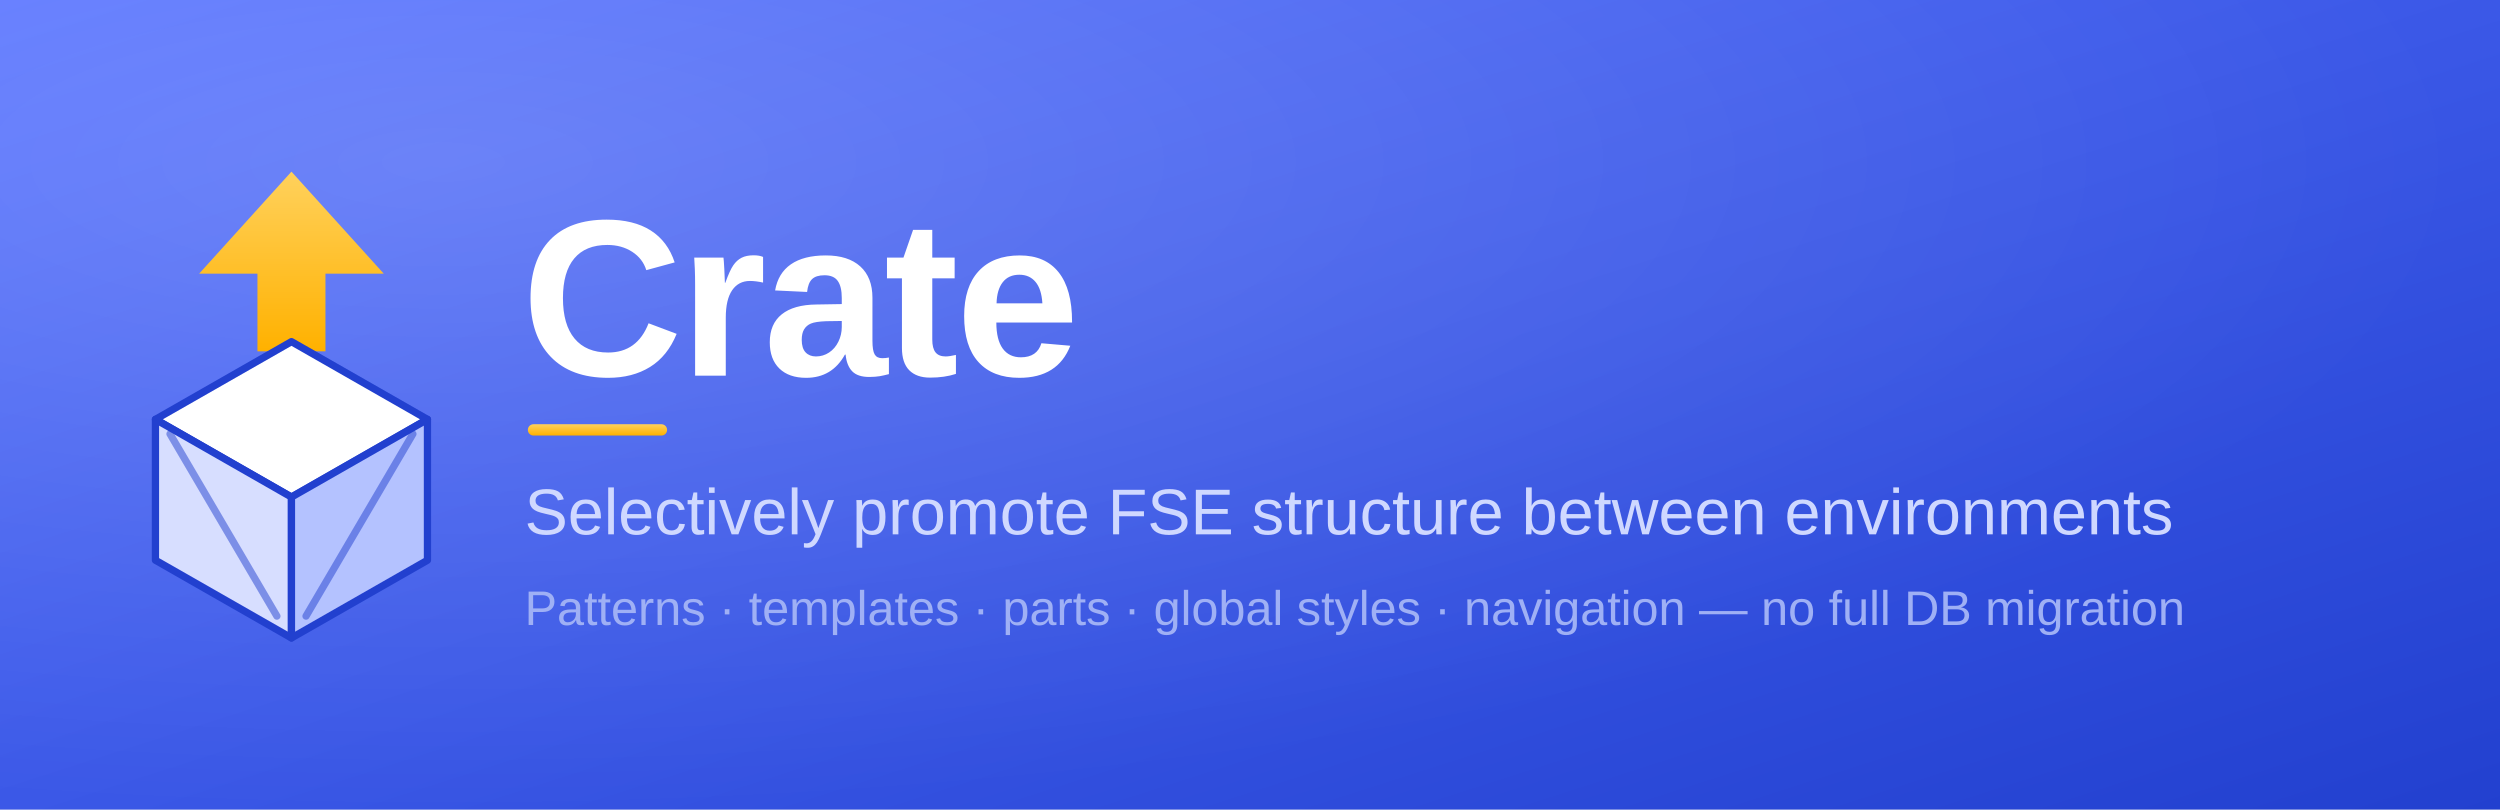
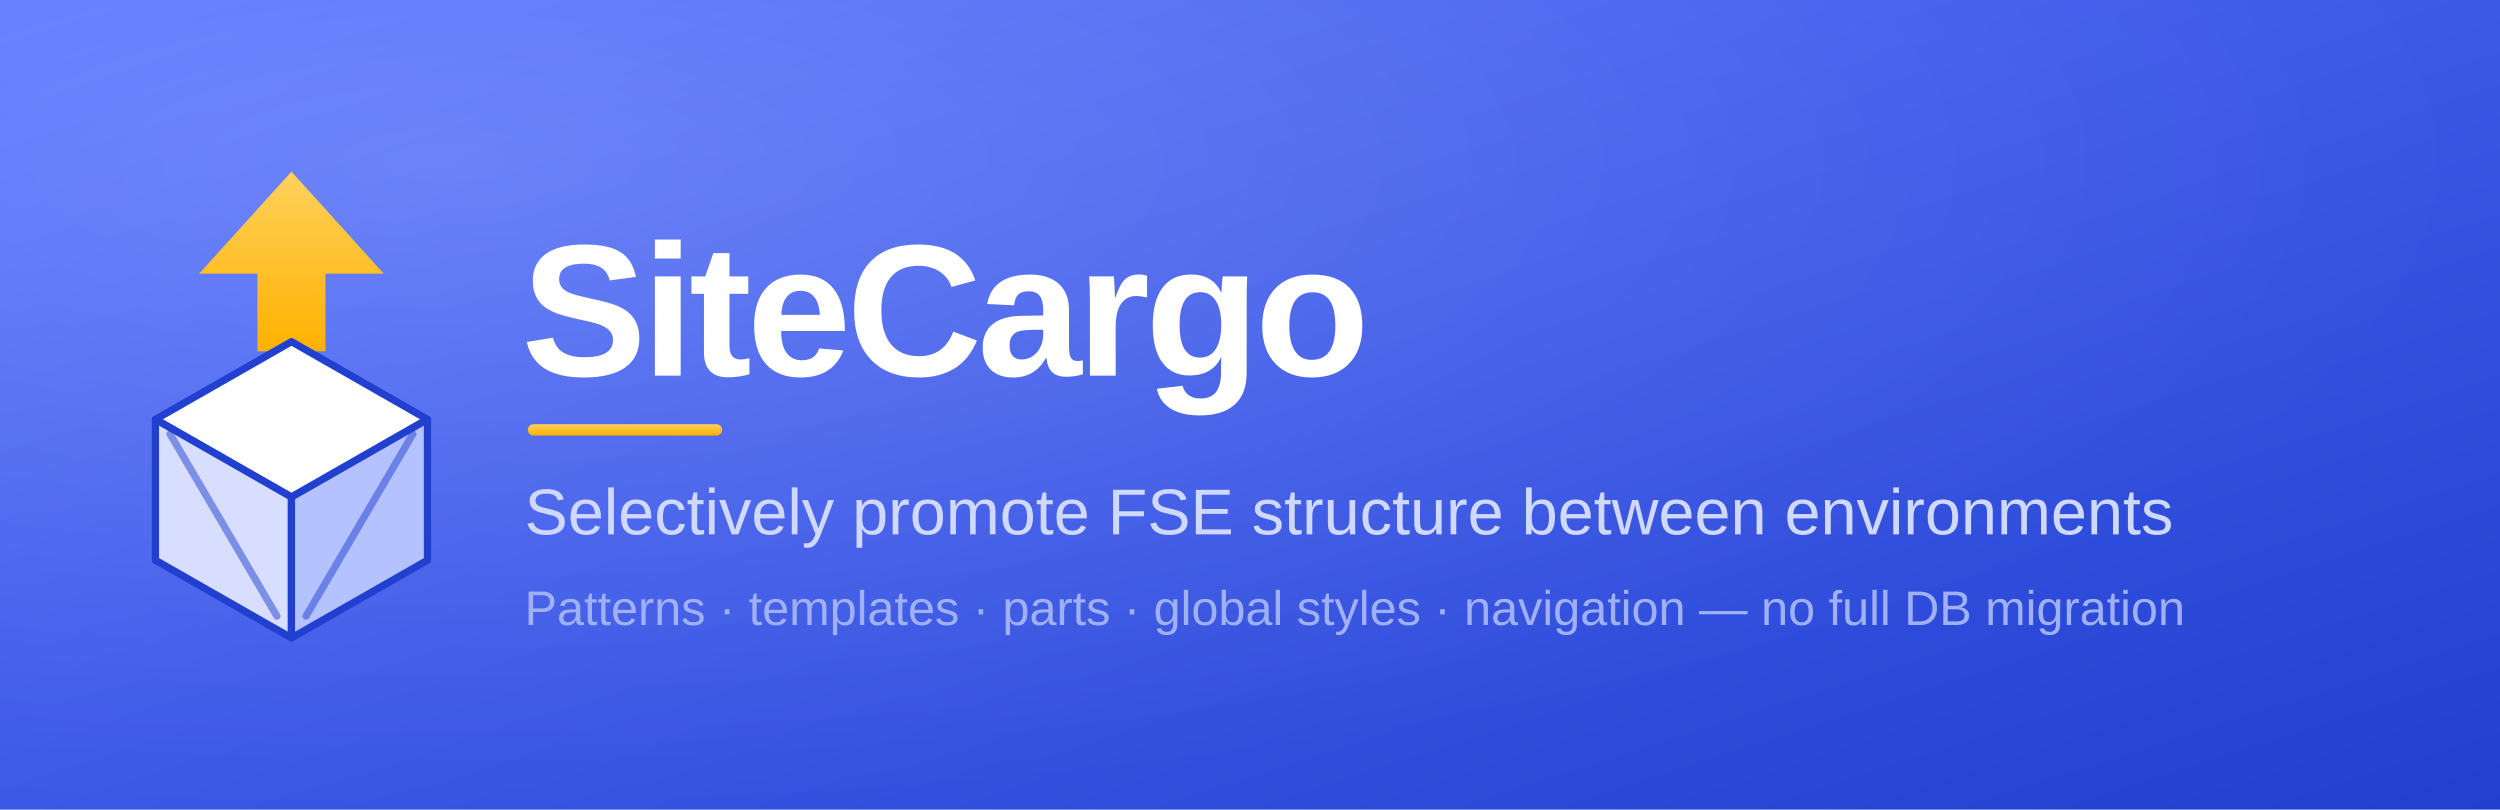
- <svg xmlns="http://www.w3.org/2000/svg" viewBox="0 0 1544 500" role="img" aria-label="Crate — selectively promote FSE structure between environments">
+ <svg xmlns="http://www.w3.org/2000/svg" viewBox="0 0 1544 500" role="img" aria-label="SiteCargo — selectively promote FSE structure between environments">
  <defs>
    <linearGradient id="bg" x1="0" y1="0" x2="1" y2="1">
      <stop offset="0" stop-color="#5470FF" />
      <stop offset="1" stop-color="#2240CF" />
    </linearGradient>
    <linearGradient id="arrow" x1="0" y1="0" x2="0" y2="1">
      <stop offset="0" stop-color="#FFD15C" />
      <stop offset="1" stop-color="#FFB100" />
    </linearGradient>
    <radialGradient id="glow" cx="0.18" cy="0.2" r="0.8">
      <stop offset="0" stop-color="#FFFFFF" stop-opacity="0.18" />
      <stop offset="1" stop-color="#FFFFFF" stop-opacity="0" />
    </radialGradient>
  </defs>
  <rect x="0" y="0" width="1544" height="500" fill="url(#bg)" />
  <rect x="0" y="0" width="1544" height="500" fill="url(#glow)" />
  <g transform="translate(-12,73) scale(1.5)">
    <polygon points="128,22 166,64 142,64 142,96 114,96 114,64 90,64" fill="url(#arrow)" />
    <g stroke="#2240CF" stroke-width="3" stroke-linejoin="round">
      <polygon points="128,92 184,124 128,156 72,124" fill="#FFFFFF" />
      <polygon points="72,124 128,156 128,214 72,182" fill="#D7DEFF" />
      <polygon points="184,124 128,156 128,214 184,182" fill="#B4C2FF" />
    </g>
    <g stroke="#2240CF" stroke-width="3" stroke-linecap="round" opacity="0.5" fill="none">
      <line x1="78" y1="130" x2="122" y2="205" />
      <line x1="178" y1="130" x2="134" y2="205" />
    </g>
  </g>
  <g font-family="-apple-system, BlinkMacSystemFont, 'Segoe UI', 'Helvetica Neue', Arial, sans-serif">
-     <text x="322" y="232" font-size="138" font-weight="800" fill="#FFFFFF" letter-spacing="-2">Crate</text>
-     <rect x="326" y="262" width="86" height="7" rx="3.5" fill="url(#arrow)" />
+     <text x="322" y="232" font-size="116" font-weight="800" fill="#FFFFFF" letter-spacing="-3">SiteCargo</text>
+     <rect x="326" y="262" width="120" height="7" rx="3.5" fill="url(#arrow)" />
    <text x="324" y="330" font-size="40" font-weight="500" fill="#CFD8FF">Selectively promote FSE structure between environments</text>
    <text x="324" y="386" font-size="30" font-weight="500" fill="#9FB0F5">Patterns · templates · parts · global styles · navigation — no full DB migration</text>
  </g>
</svg>
